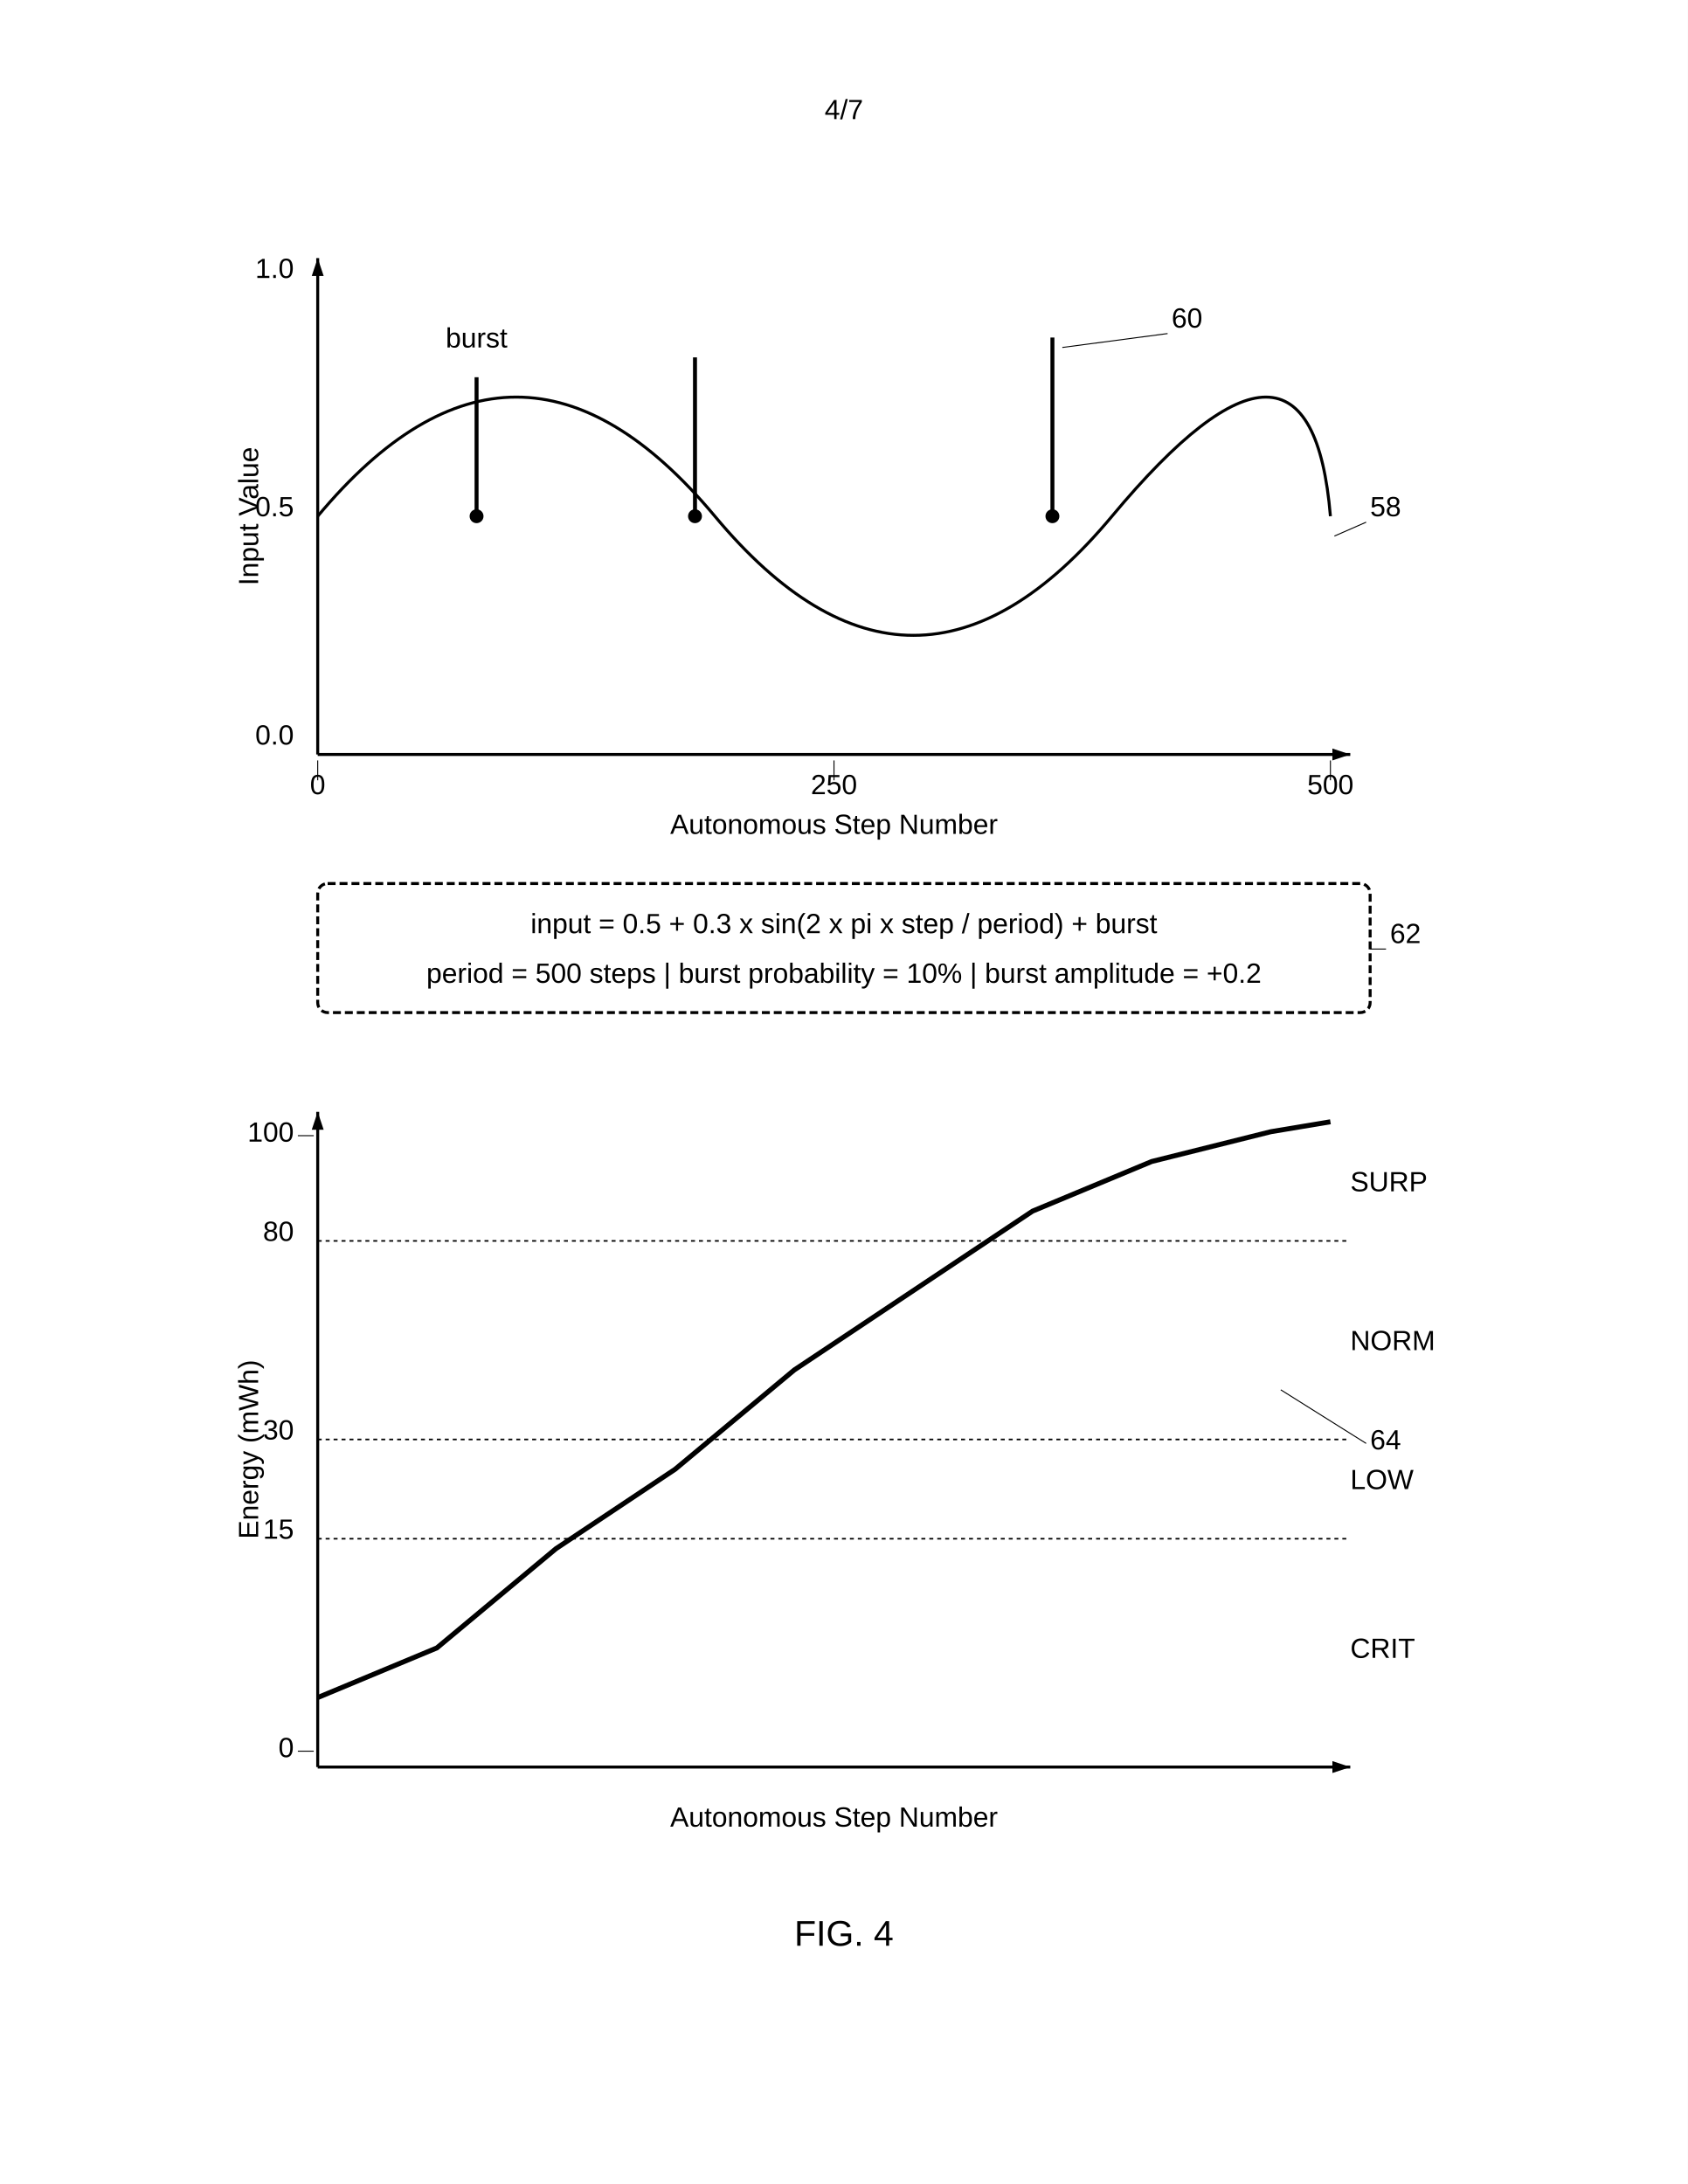
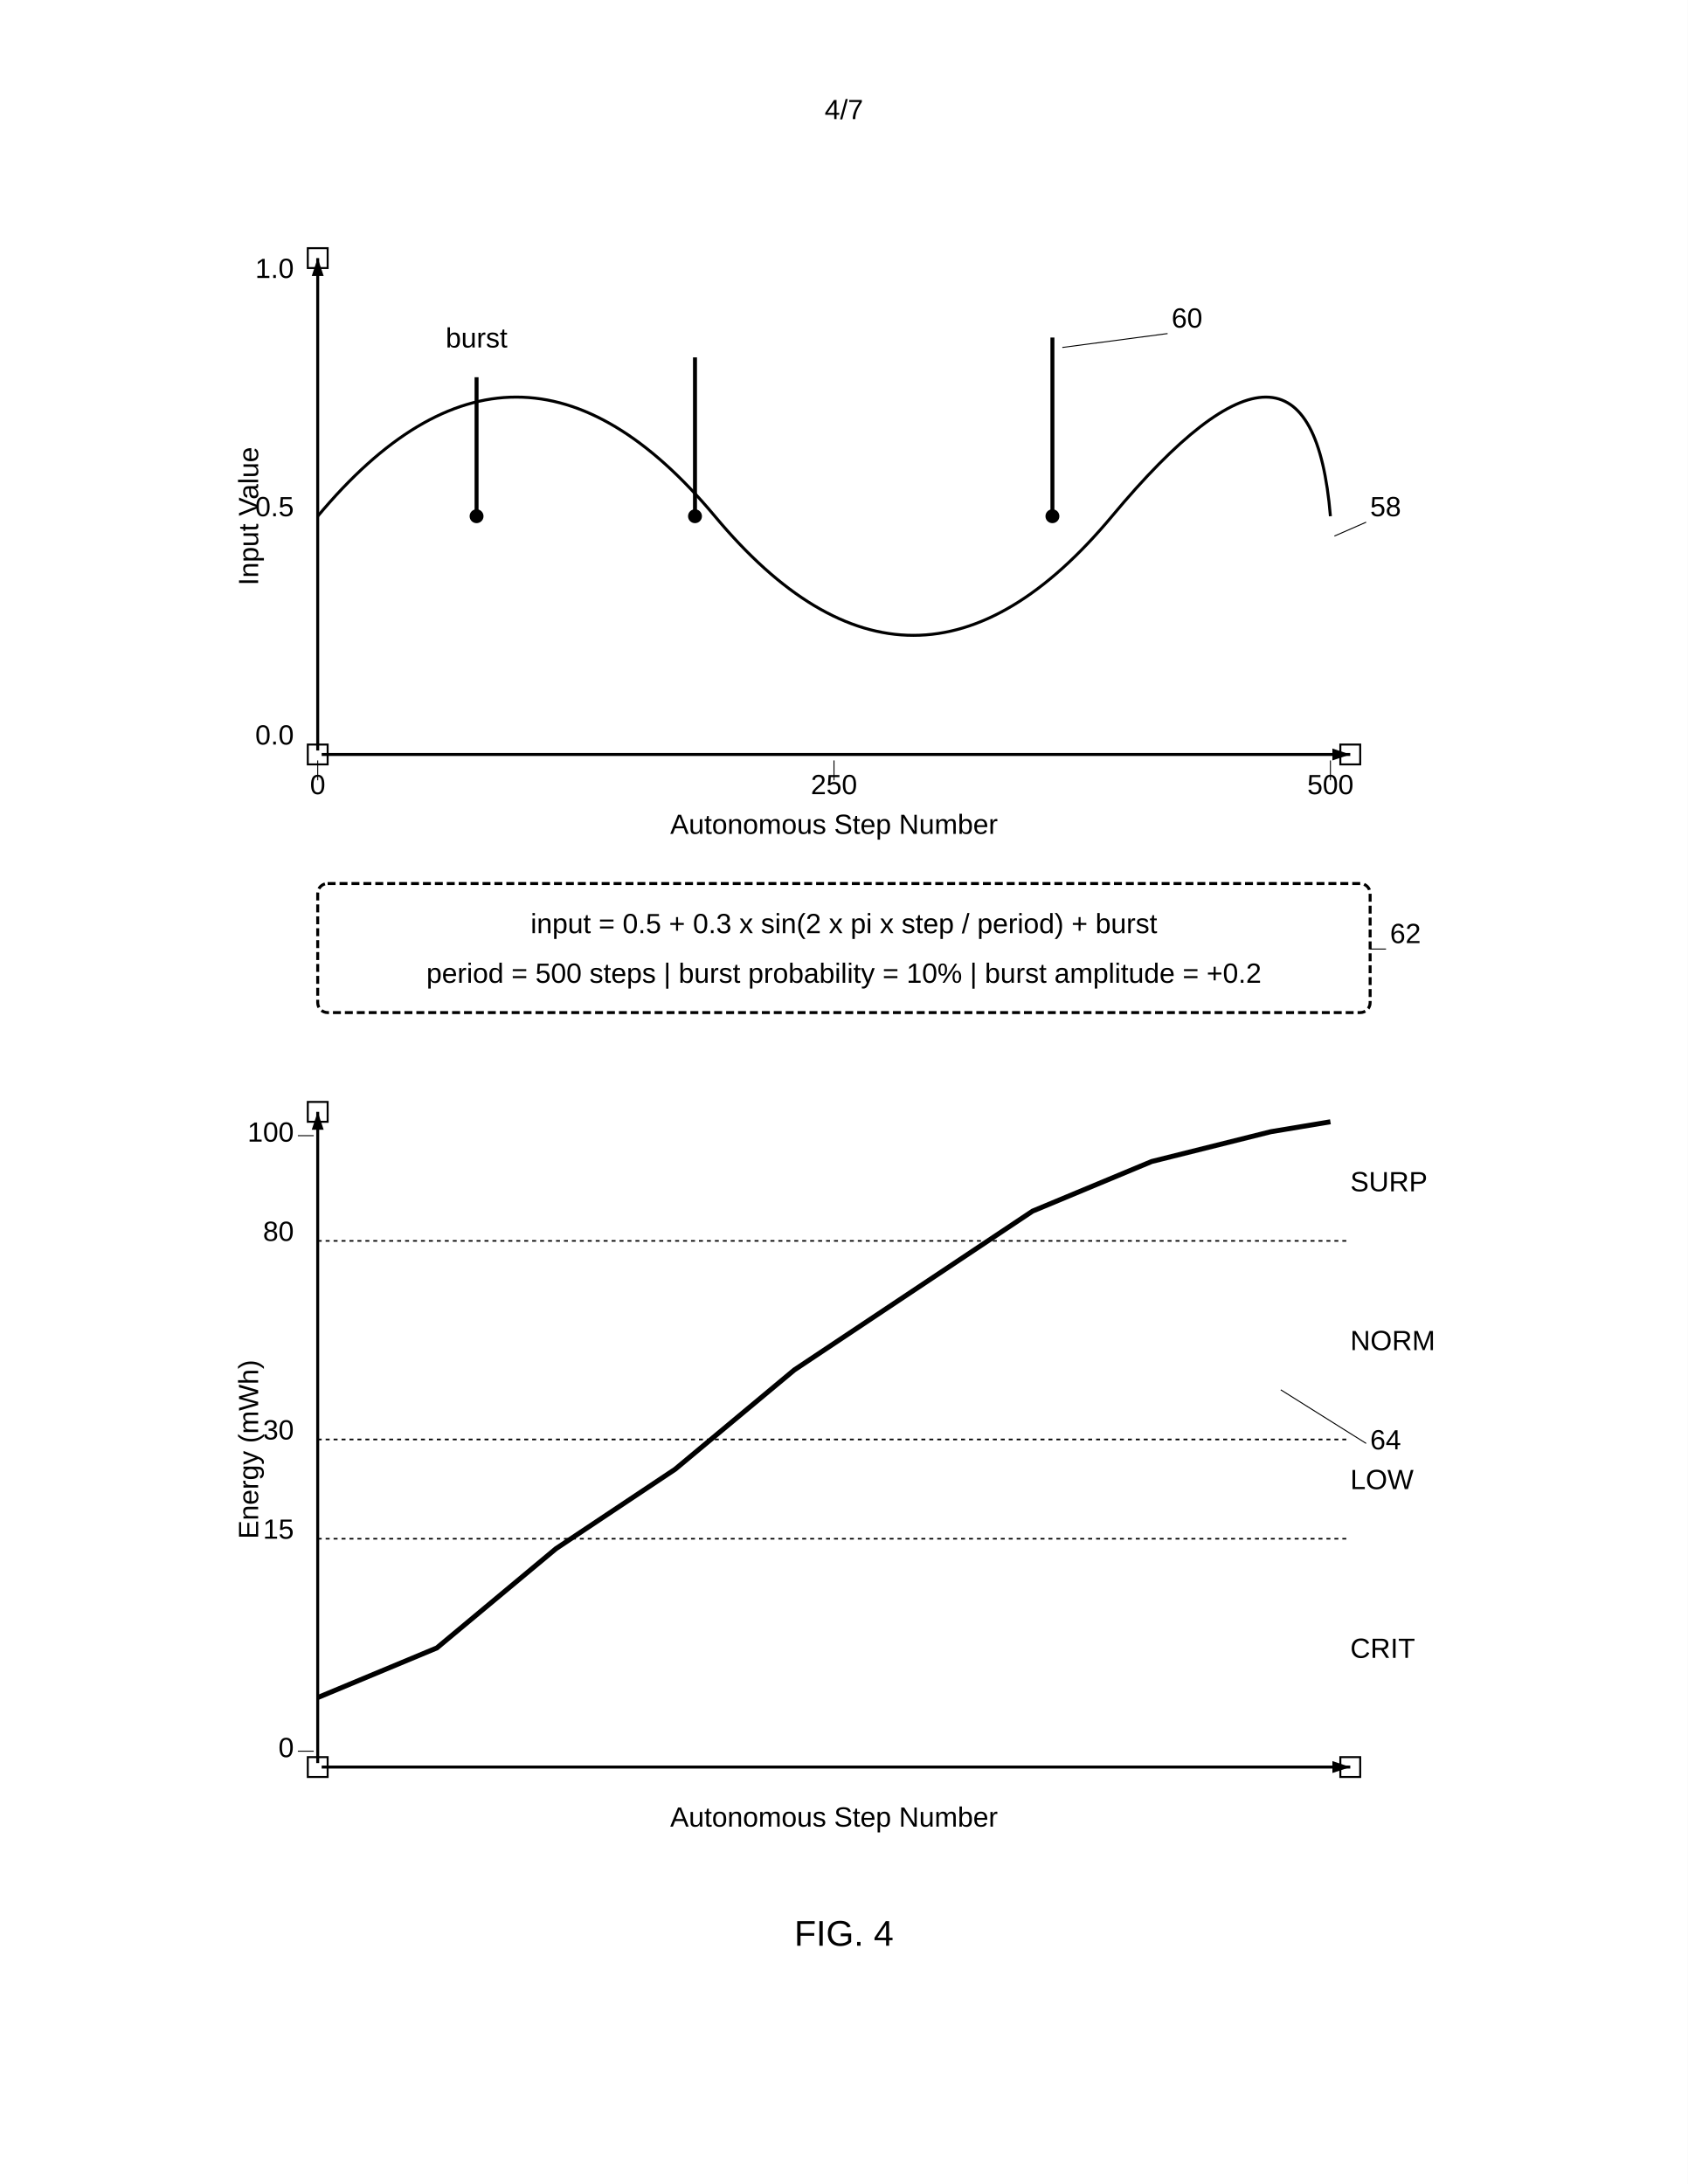
<svg xmlns="http://www.w3.org/2000/svg" width="8.5in" height="11in" viewBox="0 0 850 1100">
  <rect width="100%" height="100%" fill="white" />
  <defs>
    <marker id="ah" markerWidth="6" markerHeight="4" refX="6" refY="2" orient="auto">
      <polygon points="0 0, 6 2, 0 4" fill="black" />
    </marker>
  </defs>
  <text x="425" y="60" font-family="Arial" font-size="14" text-anchor="middle" fill="black">4/7</text>
-   <line x1="160" y1="380" x2="160" y2="130" stroke="black" stroke-width="1.5" marker-end="url(#ah)" />
-   <line x1="160" y1="380" x2="680" y2="380" stroke="black" stroke-width="1.5" marker-end="url(#ah)" />
+   <rect x="155" y="375" width="10" height="10" fill="none" stroke="black" stroke-width="1" />
+   <rect x="155" y="125" width="10" height="10" fill="none" stroke="black" stroke-width="1" />
+   <rect x="675" y="375" width="10" height="10" fill="none" stroke="black" stroke-width="1" />
+   <rect x="155" y="885" width="10" height="10" fill="none" stroke="black" stroke-width="1" />
+   <rect x="155" y="555" width="10" height="10" fill="none" stroke="black" stroke-width="1" />
+   <rect x="675" y="885" width="10" height="10" fill="none" stroke="black" stroke-width="1" />
+   <line x1="160" y1="378" x2="160" y2="130" stroke="black" stroke-width="1.5" marker-end="url(#ah)" />
+   <line x1="162" y1="380" x2="680" y2="380" stroke="black" stroke-width="1.5" marker-end="url(#ah)" />
  <text x="148" y="140" font-family="Arial" font-size="14" text-anchor="end" fill="black">1.0</text>
  <text x="148" y="260" font-family="Arial" font-size="14" text-anchor="end" fill="black">0.5</text>
  <text x="148" y="375" font-family="Arial" font-size="14" text-anchor="end" fill="black">0.0</text>
  <text x="130" y="260" font-family="Arial" font-size="14" text-anchor="middle" fill="black" transform="rotate(-90 130 260)">Input Value</text>
  <text x="160" y="400" font-family="Arial" font-size="14" text-anchor="middle" fill="black">0</text>
  <line x1="160" y1="393" x2="160" y2="383" stroke="black" stroke-width="0.5" />
  <text x="420" y="400" font-family="Arial" font-size="14" text-anchor="middle" fill="black">250</text>
  <line x1="420" y1="393" x2="420" y2="383" stroke="black" stroke-width="0.5" />
  <text x="670" y="400" font-family="Arial" font-size="14" text-anchor="middle" fill="black">500</text>
  <line x1="670" y1="393" x2="670" y2="383" stroke="black" stroke-width="0.5" />
  <text x="420" y="420" font-family="Arial" font-size="14" text-anchor="middle" fill="black">Autonomous Step Number</text>
  <path d="M160 260 Q260 140, 360 260 T560 260 T670 260" fill="none" stroke="black" stroke-width="1.5" />
  <circle cx="240" cy="260" r="3" fill="black" stroke="black" stroke-width="1" />
  <line x1="240" y1="257" x2="240" y2="190" stroke="black" stroke-width="2" />
  <circle cx="350" cy="260" r="3" fill="black" stroke="black" stroke-width="1" />
  <line x1="350" y1="257" x2="350" y2="180" stroke="black" stroke-width="2" />
  <circle cx="530" cy="260" r="3" fill="black" stroke="black" stroke-width="1" />
  <line x1="530" y1="257" x2="530" y2="170" stroke="black" stroke-width="2" />
  <text x="240" y="175" font-family="Arial" font-size="14" text-anchor="middle" fill="black">burst</text>
  <text x="590" y="165" font-family="Arial" font-size="14" fill="black">60</text>
  <line x1="588" y1="168" x2="535" y2="175" stroke="black" stroke-width="0.5" />
  <text x="690" y="260" font-family="Arial" font-size="14" fill="black">58</text>
  <line x1="688" y1="263" x2="672" y2="270" stroke="black" stroke-width="0.5" />
  <rect x="160" y="445" width="530" height="65" rx="5" fill="none" stroke="black" stroke-width="1.5" stroke-dasharray="4,2" />
  <text x="425" y="470" font-family="Arial" font-size="14" text-anchor="middle" fill="black">input = 0.5 + 0.3 x sin(2 x pi x step / period) + burst</text>
  <text x="425" y="495" font-family="Arial" font-size="14" text-anchor="middle" fill="black">period = 500 steps | burst probability = 10% | burst amplitude = +0.2</text>
  <text x="700" y="475" font-family="Arial" font-size="14" fill="black">62</text>
  <line x1="698" y1="478" x2="690" y2="478" stroke="black" stroke-width="0.5" />
-   <line x1="160" y1="890" x2="160" y2="560" stroke="black" stroke-width="1.5" marker-end="url(#ah)" />
-   <line x1="160" y1="890" x2="680" y2="890" stroke="black" stroke-width="1.5" marker-end="url(#ah)" />
+   <line x1="160" y1="888" x2="160" y2="560" stroke="black" stroke-width="1.5" marker-end="url(#ah)" />
+   <line x1="162" y1="890" x2="680" y2="890" stroke="black" stroke-width="1.5" marker-end="url(#ah)" />
  <text x="148" y="575" font-family="Arial" font-size="14" text-anchor="end" fill="black">100</text>
  <line x1="150" y1="572" x2="158" y2="572" stroke="black" stroke-width="0.5" />
  <text x="148" y="625" font-family="Arial" font-size="14" text-anchor="end" fill="black">80</text>
  <text x="148" y="725" font-family="Arial" font-size="14" text-anchor="end" fill="black">30</text>
  <text x="148" y="775" font-family="Arial" font-size="14" text-anchor="end" fill="black">15</text>
  <text x="148" y="885" font-family="Arial" font-size="14" text-anchor="end" fill="black">0</text>
  <line x1="150" y1="882" x2="158" y2="882" stroke="black" stroke-width="0.5" />
  <text x="130" y="730" font-family="Arial" font-size="14" text-anchor="middle" fill="black" transform="rotate(-90 130 730)">Energy (mWh)</text>
  <text x="420" y="920" font-family="Arial" font-size="14" text-anchor="middle" fill="black">Autonomous Step Number</text>
-   <line x1="160" y1="775" x2="680" y2="775" stroke="black" stroke-width="0.8" stroke-dasharray="2,2" />
-   <line x1="160" y1="725" x2="680" y2="725" stroke="black" stroke-width="0.8" stroke-dasharray="2,2" />
-   <line x1="160" y1="625" x2="680" y2="625" stroke="black" stroke-width="0.8" stroke-dasharray="2,2" />
+   <path d="M160 775 Q420 775 680 775" fill="none" stroke="black" stroke-width="0.8" stroke-dasharray="2,2" />
+   <path d="M160 725 Q420 725 680 725" fill="none" stroke="black" stroke-width="0.8" stroke-dasharray="2,2" />
+   <path d="M160 625 Q420 625 680 625" fill="none" stroke="black" stroke-width="0.8" stroke-dasharray="2,2" />
  <text x="680" y="835" font-family="Arial" font-size="14" fill="black">CRIT</text>
  <text x="680" y="750" font-family="Arial" font-size="14" fill="black">LOW</text>
  <text x="680" y="680" font-family="Arial" font-size="14" fill="black">NORM</text>
  <text x="680" y="600" font-family="Arial" font-size="14" fill="black">SURP</text>
  <path d="M160 855 L220 830 L280 780 L340 740 L400 690 L460 650 L520 610 L580 585 L640 570 L670 565" fill="none" stroke="black" stroke-width="2.5" />
  <text x="690" y="730" font-family="Arial" font-size="14" fill="black">64</text>
  <line x1="688" y1="727" x2="645" y2="700" stroke="black" stroke-width="0.5" />
  <text x="425" y="980" font-family="Arial" font-size="18" text-anchor="middle" fill="black">FIG. 4</text>
</svg>
